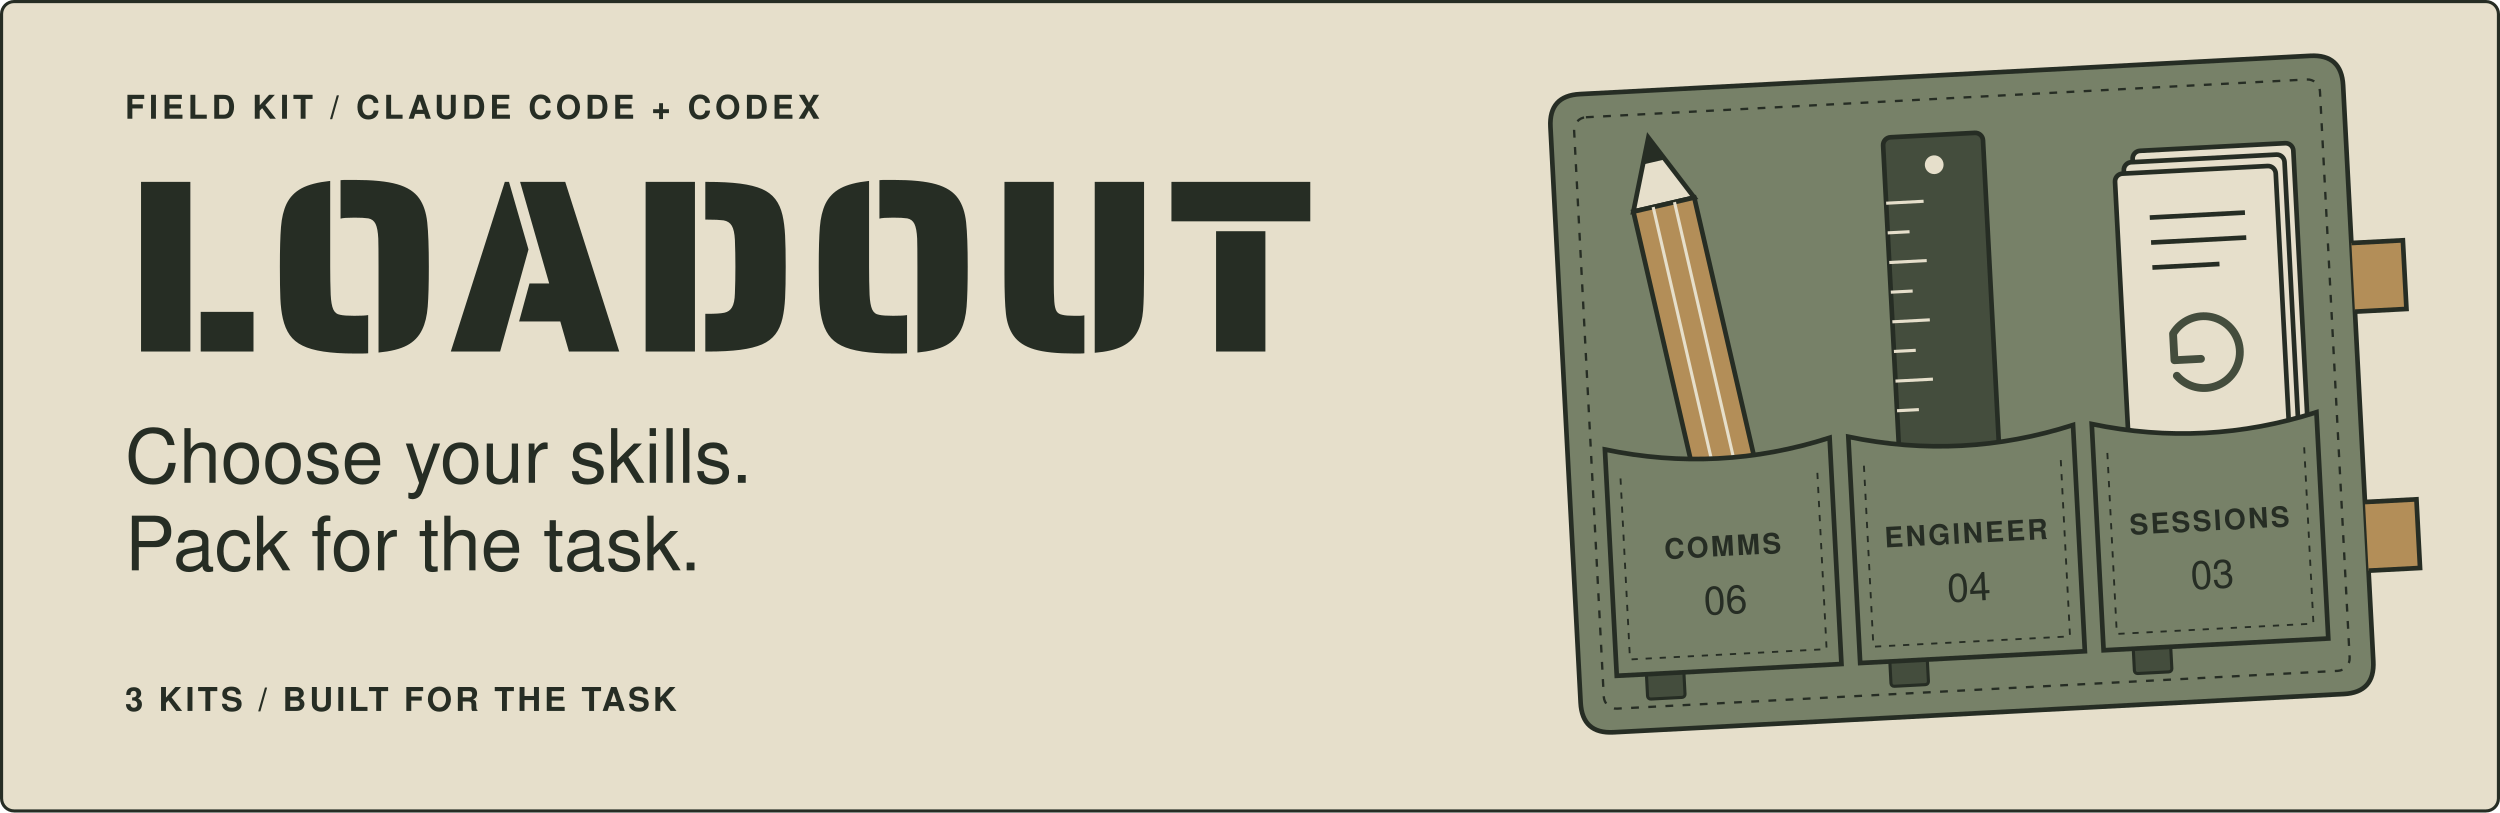
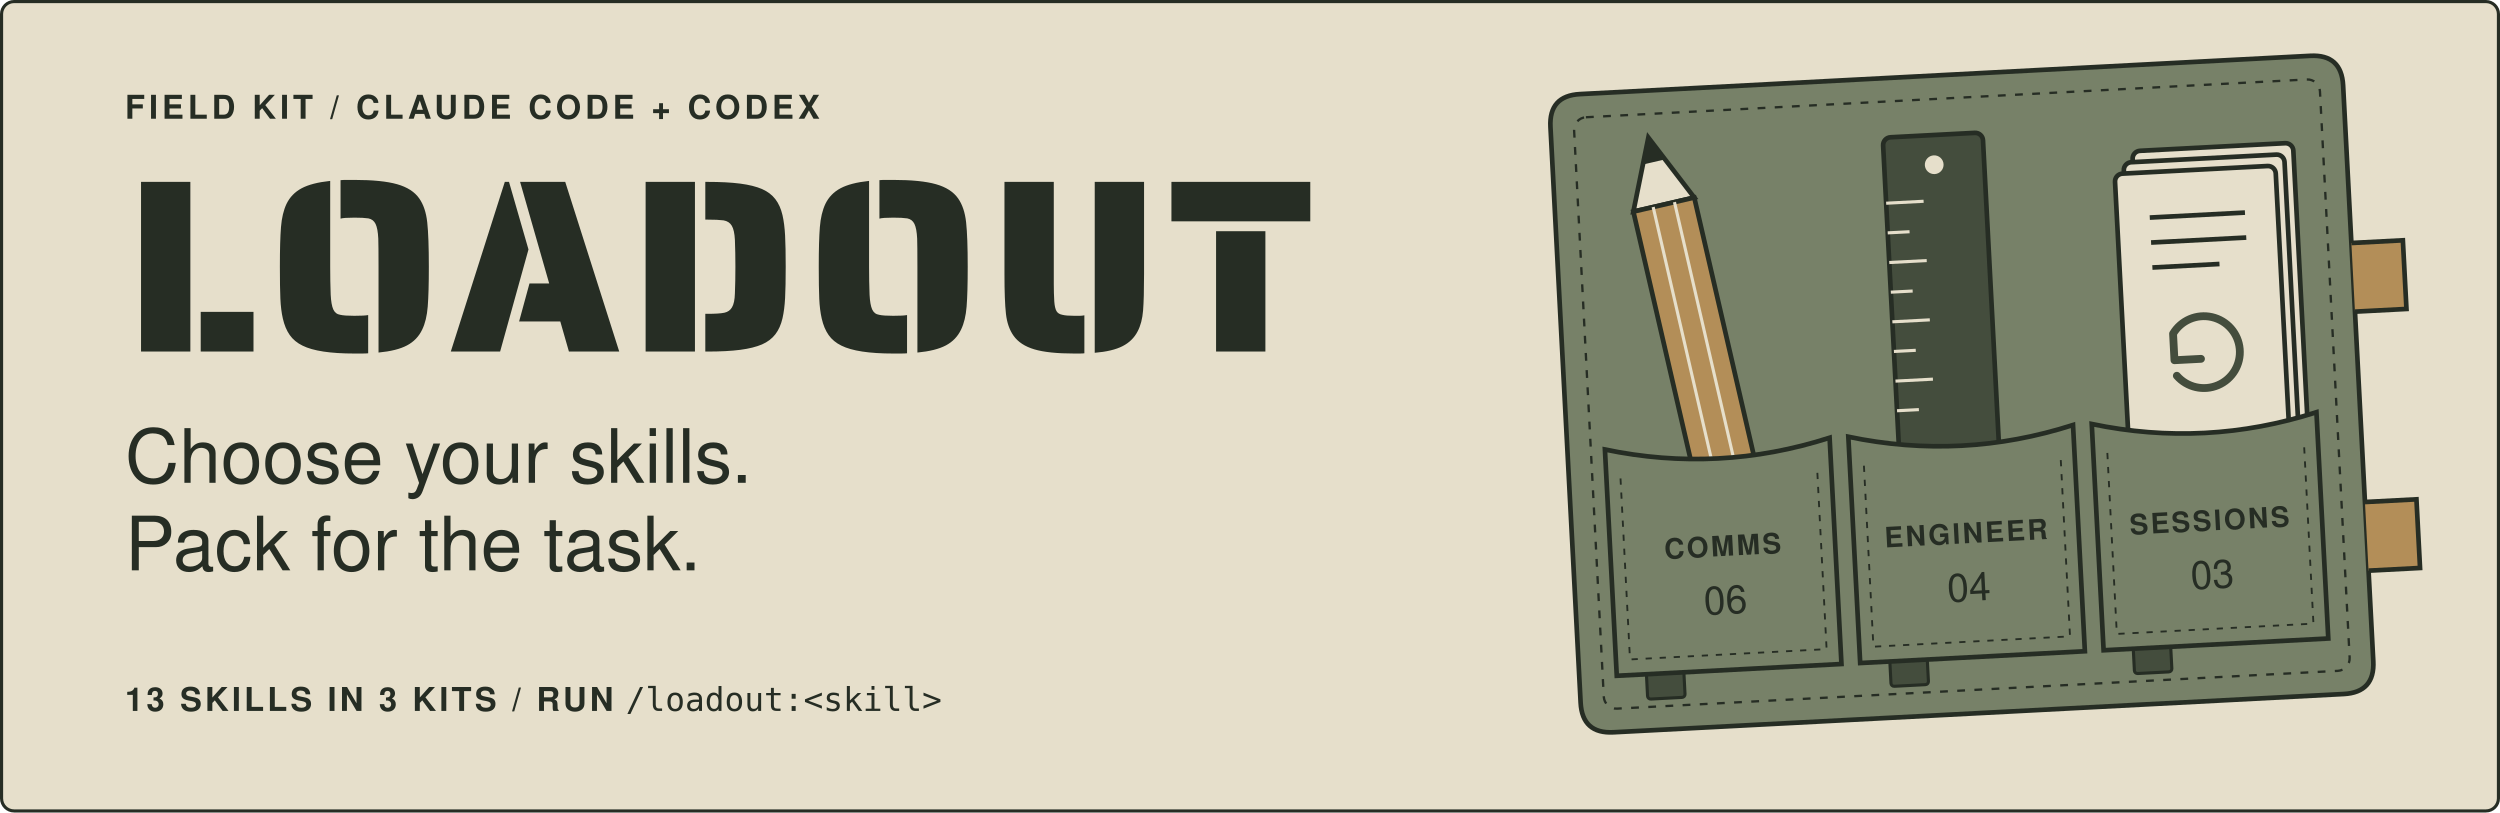
- <svg xmlns="http://www.w3.org/2000/svg" viewBox="0 0 1600 520" width="1600" height="520" role="img" aria-label="Loadout: a field kit of agent skills for Claude Code and Codex">
+ <svg xmlns="http://www.w3.org/2000/svg" viewBox="0 0 1600 520" width="1600" height="520" role="img" aria-label="Loadout: 13 agent skills in three field kits for Claude Code and Codex">
  <rect x="1" y="1" width="1598" height="518" rx="8" fill="#E6DFCB" stroke="#262D24" stroke-width="2" />
  <g fill="#262D24" font-family="'Helvetica Neue', Helvetica, 'Segoe UI', sans-serif">
    <text x="80" y="76" font-size="21" font-weight="600" letter-spacing="2.5">FIELD KIT / CLAUDE CODE + CODEX</text>
    <g transform="translate(80 225) scale(0.1578401)">
      <path d="M65.0 -688.0H265.0V0.0H65.0ZM307.0 -161.0H521.0V0.0H307.0ZM1028.0 -344.0Q1028.0 -431.0 1027.0 -458.0Q1025.0 -499.0 1016.0 -517.5Q1007.0 -536.0 987.0 -540.0Q967.0 -543.0 930.0 -543.0Q887.0 -543.0 874.0 -539.0V-695.0Q883.0 -696.0 901.0 -696.0H930.0Q1042.0 -696.0 1103.5 -678.5Q1165.0 -661.0 1193.0 -621.0Q1219.0 -584.0 1225.5 -524.0Q1232.0 -464.0 1232.0 -344.0Q1232.0 -239.0 1227.5 -182.5Q1223.0 -126.0 1205.0 -89.0Q1185.0 -47.0 1143.5 -25.0Q1102.0 -3.0 1028.0 4.0ZM720.0 -24.0Q687.0 -40.0 668.0 -67.0Q649.0 -94.0 640.0 -134.0Q632.0 -169.0 630.0 -214.5Q628.0 -260.0 628.0 -344.0Q628.0 -449.0 632.5 -505.0Q637.0 -561.0 655.0 -599.0Q675.0 -640.0 716.0 -662.0Q757.0 -684.0 832.0 -692.0V-344.0Q832.0 -285.0 834.0 -231.0Q836.0 -190.0 844.5 -171.0Q853.0 -152.0 873.0 -149.0Q890.0 -145.0 930.0 -145.0Q971.0 -145.0 986.0 -148.0V7.0Q977.0 8.0 959.0 8.0H930.0Q784.0 8.0 720.0 -24.0ZM1540.0 -688.0H1557.0L1636.0 -414.0L1521.0 0.0H1321.0ZM1765.0 -122.0H1598.0L1640.0 -276.0H1720.0L1602.0 -688.0H1785.0L2004.0 0.0H1800.0ZM2111.0 -688.0H2311.0V0.0H2111.0ZM2353.0 -153.0H2361.0Q2410.0 -153.0 2430.5 -157.5Q2451.0 -162.0 2461.0 -179.0Q2472.0 -197.0 2473.0 -236.0Q2475.0 -286.0 2475.0 -344.0Q2475.0 -401.0 2473.0 -453.0Q2471.0 -492.0 2460.5 -510.0Q2450.0 -528.0 2427.0 -532.0Q2404.0 -535.0 2361.0 -535.0H2353.0V-688.0H2361.0Q2441.0 -688.0 2494.5 -681.0Q2548.0 -674.0 2583.0 -659.0Q2617.0 -644.0 2637.0 -618.0Q2657.0 -592.0 2666.0 -553.0Q2674.0 -518.0 2676.5 -470.5Q2679.0 -423.0 2679.0 -344.0Q2679.0 -264.0 2676.5 -217.0Q2674.0 -170.0 2666.0 -135.0Q2657.0 -96.0 2637.0 -70.0Q2617.0 -44.0 2583.0 -29.0Q2548.0 -14.0 2494.5 -7.0Q2441.0 0.0 2361.0 0.0H2353.0ZM3213.0 -344.0Q3213.0 -431.0 3212.0 -458.0Q3210.0 -499.0 3201.0 -517.5Q3192.0 -536.0 3172.0 -540.0Q3152.0 -543.0 3115.0 -543.0Q3072.0 -543.0 3059.0 -539.0V-695.0Q3068.0 -696.0 3086.0 -696.0H3115.0Q3227.0 -696.0 3288.5 -678.5Q3350.0 -661.0 3378.0 -621.0Q3404.0 -584.0 3410.5 -524.0Q3417.0 -464.0 3417.0 -344.0Q3417.0 -239.0 3412.5 -182.5Q3408.0 -126.0 3390.0 -89.0Q3370.0 -47.0 3328.5 -25.0Q3287.0 -3.0 3213.0 4.0ZM2905.0 -24.0Q2872.0 -40.0 2853.0 -67.0Q2834.0 -94.0 2825.0 -134.0Q2817.0 -169.0 2815.0 -214.5Q2813.0 -260.0 2813.0 -344.0Q2813.0 -449.0 2817.5 -505.0Q2822.0 -561.0 2840.0 -599.0Q2860.0 -640.0 2901.0 -662.0Q2942.0 -684.0 3017.0 -692.0V-344.0Q3017.0 -285.0 3019.0 -231.0Q3021.0 -190.0 3029.5 -171.0Q3038.0 -152.0 3058.0 -149.0Q3075.0 -145.0 3115.0 -145.0Q3156.0 -145.0 3171.0 -148.0V7.0Q3162.0 8.0 3144.0 8.0H3115.0Q2969.0 8.0 2905.0 -24.0ZM3603.0 -64.0Q3578.0 -99.0 3572.0 -153.0Q3566.0 -207.0 3566.0 -314.0V-688.0H3766.0V-274.0Q3766.0 -237.0 3768.0 -203.0Q3770.0 -176.0 3777.0 -164.0Q3784.0 -152.0 3801.0 -149.0Q3816.0 -145.0 3849.0 -145.0H3872.0Q3880.0 -145.0 3890.0 -147.0V7.0Q3883.0 8.0 3870.0 8.0H3849.0Q3744.0 8.0 3687.0 -9.0Q3630.0 -26.0 3603.0 -64.0ZM3932.0 -688.0H4132.0V-314.0Q4132.0 -216.0 4128.0 -166.0Q4124.0 -116.0 4106.0 -82.0Q4086.0 -43.0 4045.0 -22.0Q4004.0 -1.0 3932.0 5.0ZM4243.0 -688.0H4806.0V-528.0H4243.0ZM4424.0 -488.0H4624.0V0.0H4424.0Z" />
    </g>
    <text x="80" y="309" font-size="48" font-weight="500">Choose your skills.</text>
    <text x="80" y="365" font-size="48" font-weight="500">Pack for the task.</text>
-     <text x="80" y="455" font-size="21" font-weight="600" letter-spacing="2">3 KITS / BUILT FOR THE TASK</text>
+     <text x="80" y="455" font-size="21" font-weight="600" letter-spacing="2">13 SKILLS IN 3 KITS / RUN <tspan font-family="Menlo, Consolas, 'DejaVu Sans Mono', monospace" font-weight="500" letter-spacing="0">/loadout:&lt;skill&gt;</tspan>
+     </text>
  </g>
  <g transform="rotate(-3 1250 260)">
    <path d="M1026 73 H1482 M1026 94 H1482" stroke="#444D3D" stroke-width="9" />
    <path d="M1002 68 Q1002 48 1022 48 H1490 Q1510 48 1510 68 V437 Q1510 457 1490 457 H1022 Q1002 457 1002 437 Z" fill="#778168" stroke="#262D24" stroke-width="3" />
    <rect x="1017" y="63" width="478" height="379" rx="8" fill="none" stroke="#262D24" stroke-width="1.5" stroke-dasharray="5 6" />
    <path d="M1510 169 H1543 V213 H1510 M1510 335 H1543 V379 H1510" fill="#B38E58" stroke="#262D24" stroke-width="3" />
    <g transform="rotate(-10 1088 213)">
      <path d="M1068 120 L1088 76 L1108 120 Z" fill="#E6DFCB" stroke="#262D24" stroke-width="3" />
      <path d="M1081 92 L1088 76 L1095 92 Z" fill="#262D24" />
      <rect x="1068" y="120" width="40" height="219" fill="#B38E58" stroke="#262D24" stroke-width="3" />
      <path d="M1081 120 V339 M1095 120 V339" stroke="#E6DFCB" stroke-width="2" />
    </g>
    <rect x="1214" y="86" width="64" height="254" rx="5" fill="#444D3D" stroke="#262D24" stroke-width="3" />
    <circle cx="1246" cy="105" r="6" fill="#E6DFCB" />
    <path d="M1214 128 h24" stroke="#E6DFCB" stroke-width="2" />
    <path d="M1214 147 h14" stroke="#E6DFCB" stroke-width="2" />
    <path d="M1214 166 h24" stroke="#E6DFCB" stroke-width="2" />
    <path d="M1214 185 h14" stroke="#E6DFCB" stroke-width="2" />
    <path d="M1214 204 h24" stroke="#E6DFCB" stroke-width="2" />
    <path d="M1214 223 h14" stroke="#E6DFCB" stroke-width="2" />
    <path d="M1214 242 h24" stroke="#E6DFCB" stroke-width="2" />
    <path d="M1214 261 h14" stroke="#E6DFCB" stroke-width="2" />
    <rect x="1373" y="103" width="103" height="208" rx="5" fill="#E6DFCB" stroke="#262D24" stroke-width="3" />
    <rect x="1367" y="110" width="103" height="208" rx="5" fill="#E6DFCB" stroke="#262D24" stroke-width="3" />
    <rect x="1361" y="117" width="103" height="208" rx="5" fill="#E6DFCB" stroke="#262D24" stroke-width="3" />
    <path d="M1382 146 H1443 M1382 162 H1443 M1382 178 H1425" stroke="#262D24" stroke-width="3" />
    <path d="M1393 221 A23 23 0 1 1 1394 248 M1393 221 V238 H1410" fill="none" stroke="#444D3D" stroke-width="5" stroke-linecap="round" stroke-linejoin="round" />
    <rect x="1045" y="395" width="24" height="42" rx="2" fill="#444D3D" stroke="#262D24" stroke-width="2" />
    <path d="M1026 276 Q1098 295 1170 276 V421 H1026 Z" fill="#778168" stroke="#262D24" stroke-width="3" />
    <path d="M1035 295 V411 H1161 V295" fill="none" stroke="#262D24" stroke-width="1.2" stroke-dasharray="4 5" />
    <g fill="#262D24" font-family="'Helvetica Neue', Helvetica, 'Segoe UI', sans-serif" text-anchor="middle">
      <text x="1098" y="348" font-size="18" font-weight="700" letter-spacing="1.5">COMMS</text>
      <text x="1098" y="385" font-size="25" font-weight="500">06</text>
    </g>
    <rect x="1201" y="395" width="24" height="42" rx="2" fill="#444D3D" stroke="#262D24" stroke-width="2" />
    <path d="M1182 276 Q1254 295 1326 276 V421 H1182 Z" fill="#778168" stroke="#262D24" stroke-width="3" />
    <path d="M1191 295 V411 H1317 V295" fill="none" stroke="#262D24" stroke-width="1.2" stroke-dasharray="4 5" />
    <g fill="#262D24" font-family="'Helvetica Neue', Helvetica, 'Segoe UI', sans-serif" text-anchor="middle">
      <text x="1254" y="348" font-size="18" font-weight="700" letter-spacing="1.5">ENGINEER</text>
      <text x="1254" y="385" font-size="25" font-weight="500">04</text>
    </g>
    <rect x="1357" y="395" width="24" height="42" rx="2" fill="#444D3D" stroke="#262D24" stroke-width="2" />
    <path d="M1338 276 Q1410 295 1482 276 V421 H1338 Z" fill="#778168" stroke="#262D24" stroke-width="3" />
    <path d="M1347 295 V411 H1473 V295" fill="none" stroke="#262D24" stroke-width="1.2" stroke-dasharray="4 5" />
    <g fill="#262D24" font-family="'Helvetica Neue', Helvetica, 'Segoe UI', sans-serif" text-anchor="middle">
      <text x="1410" y="348" font-size="18" font-weight="700" letter-spacing="1.5">SESSIONS</text>
      <text x="1410" y="385" font-size="25" font-weight="500">03</text>
    </g>
  </g>
</svg>
